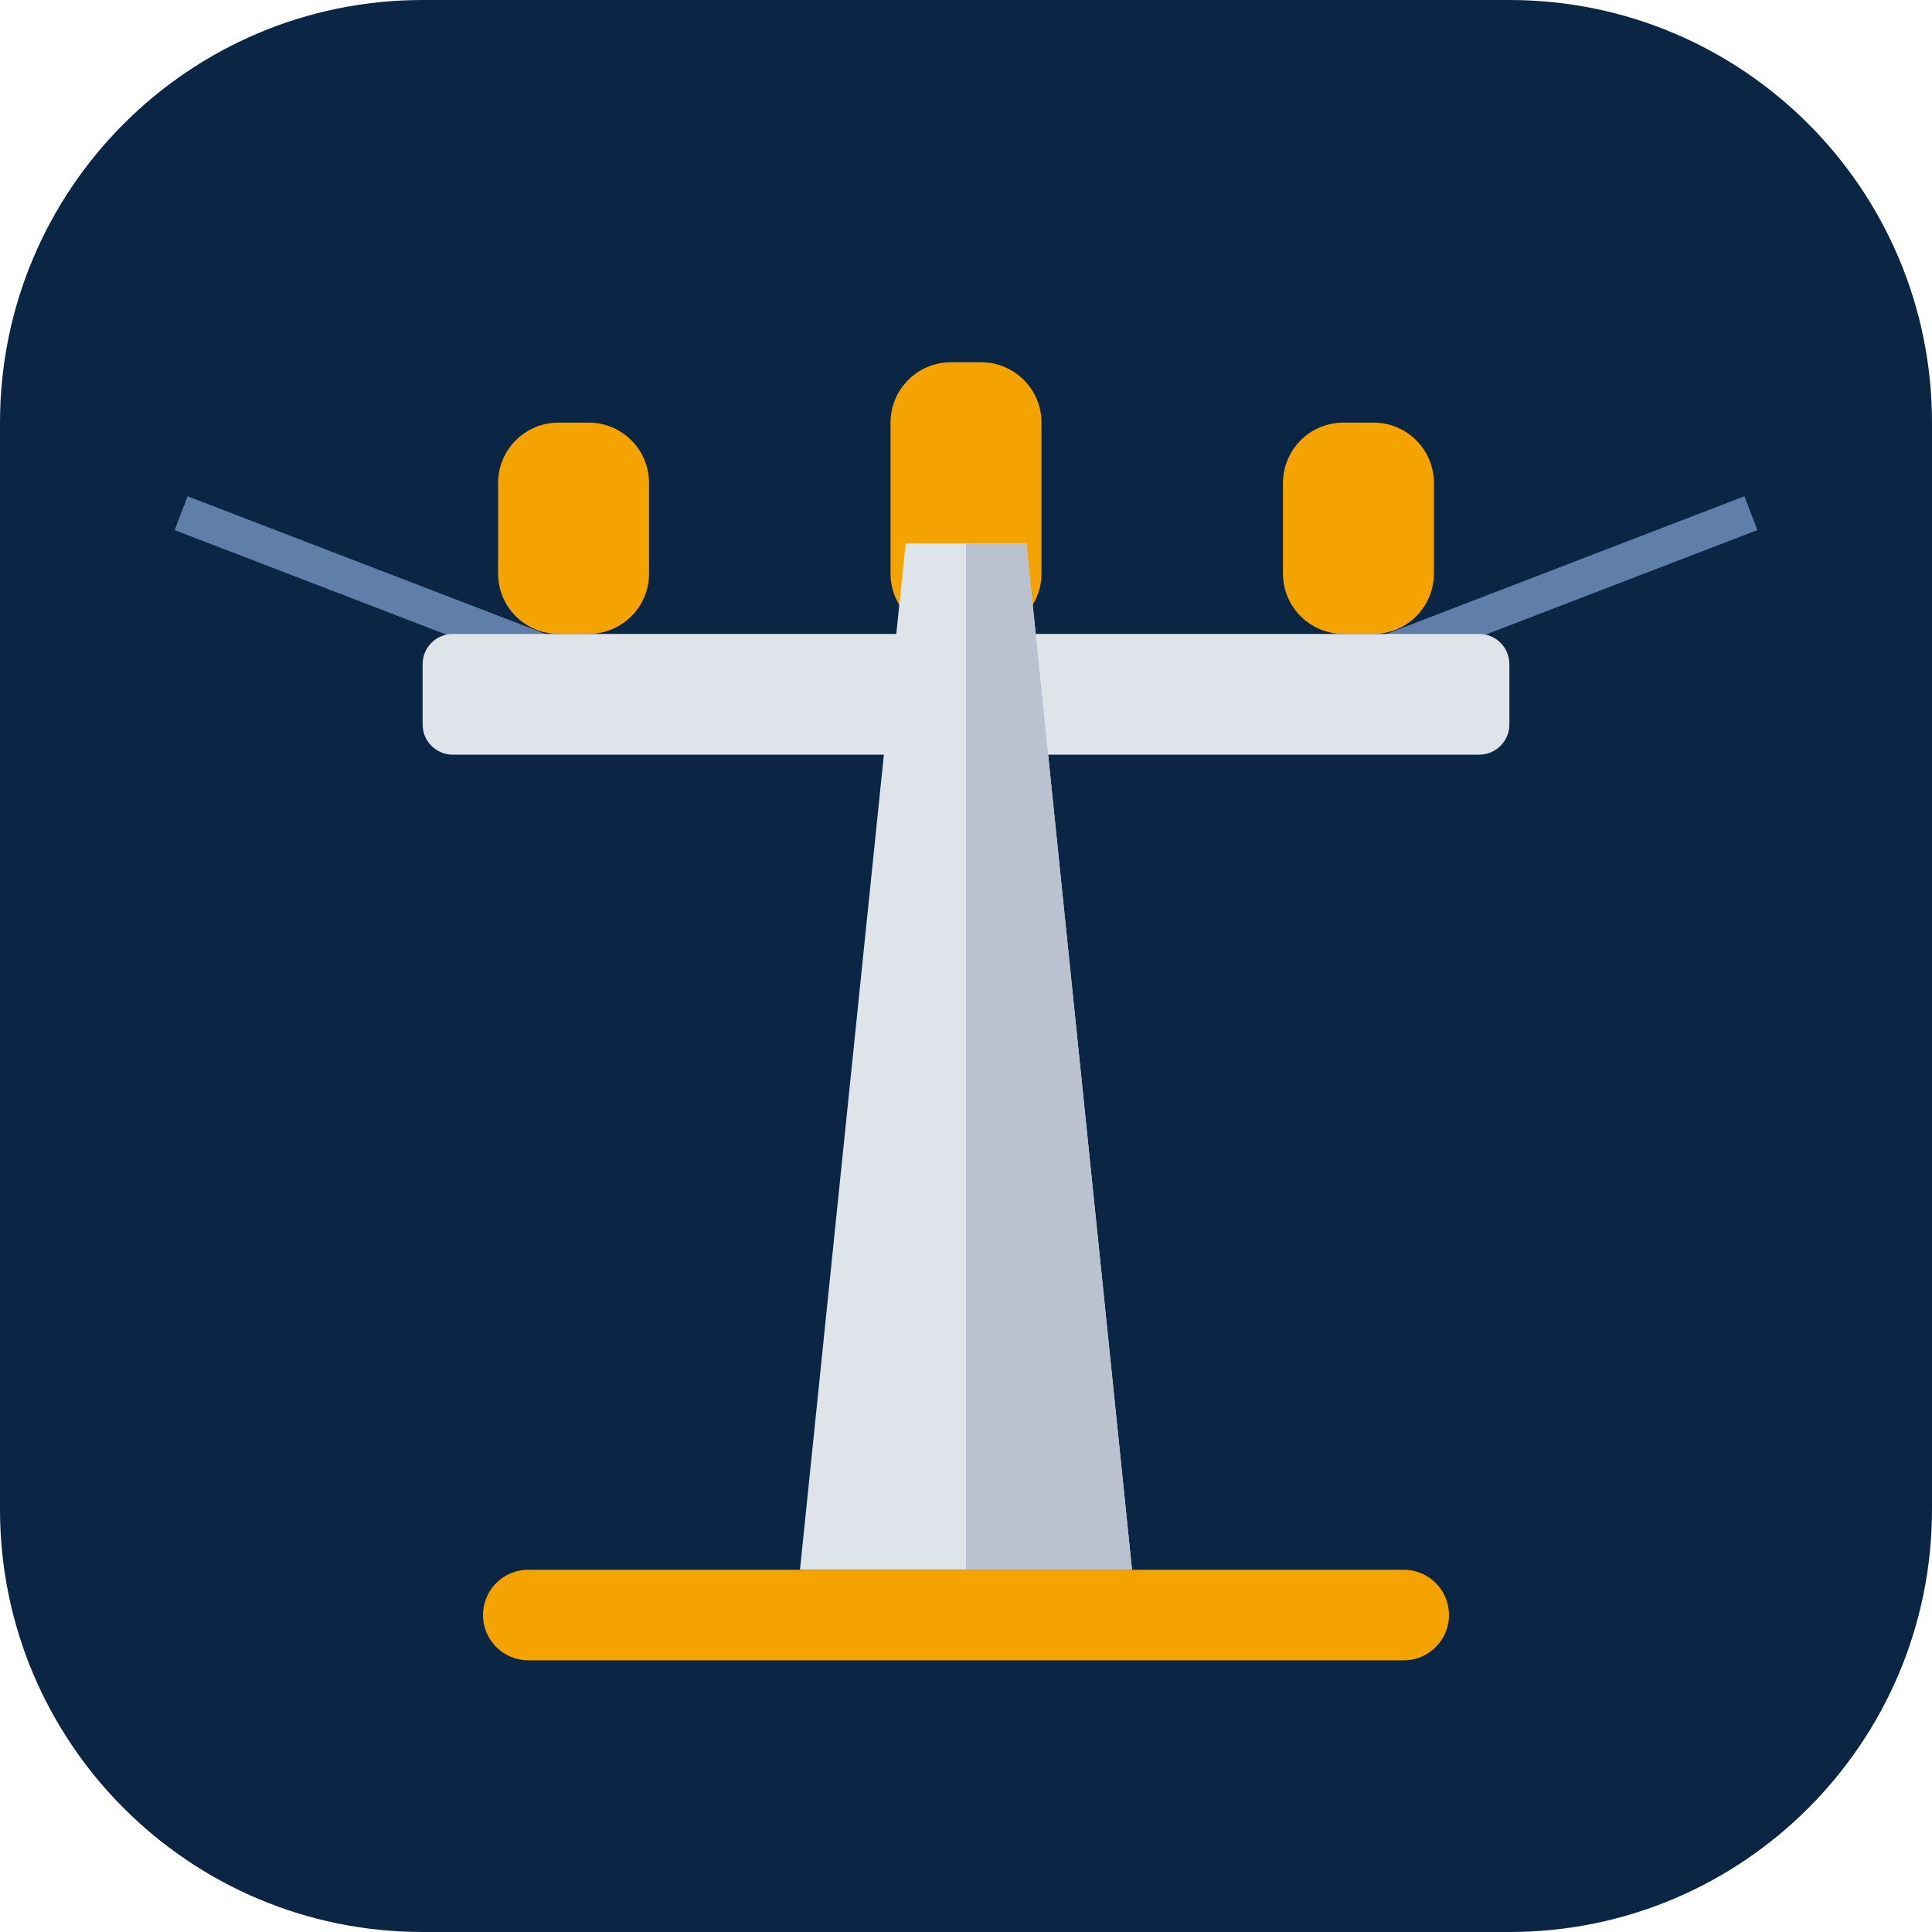
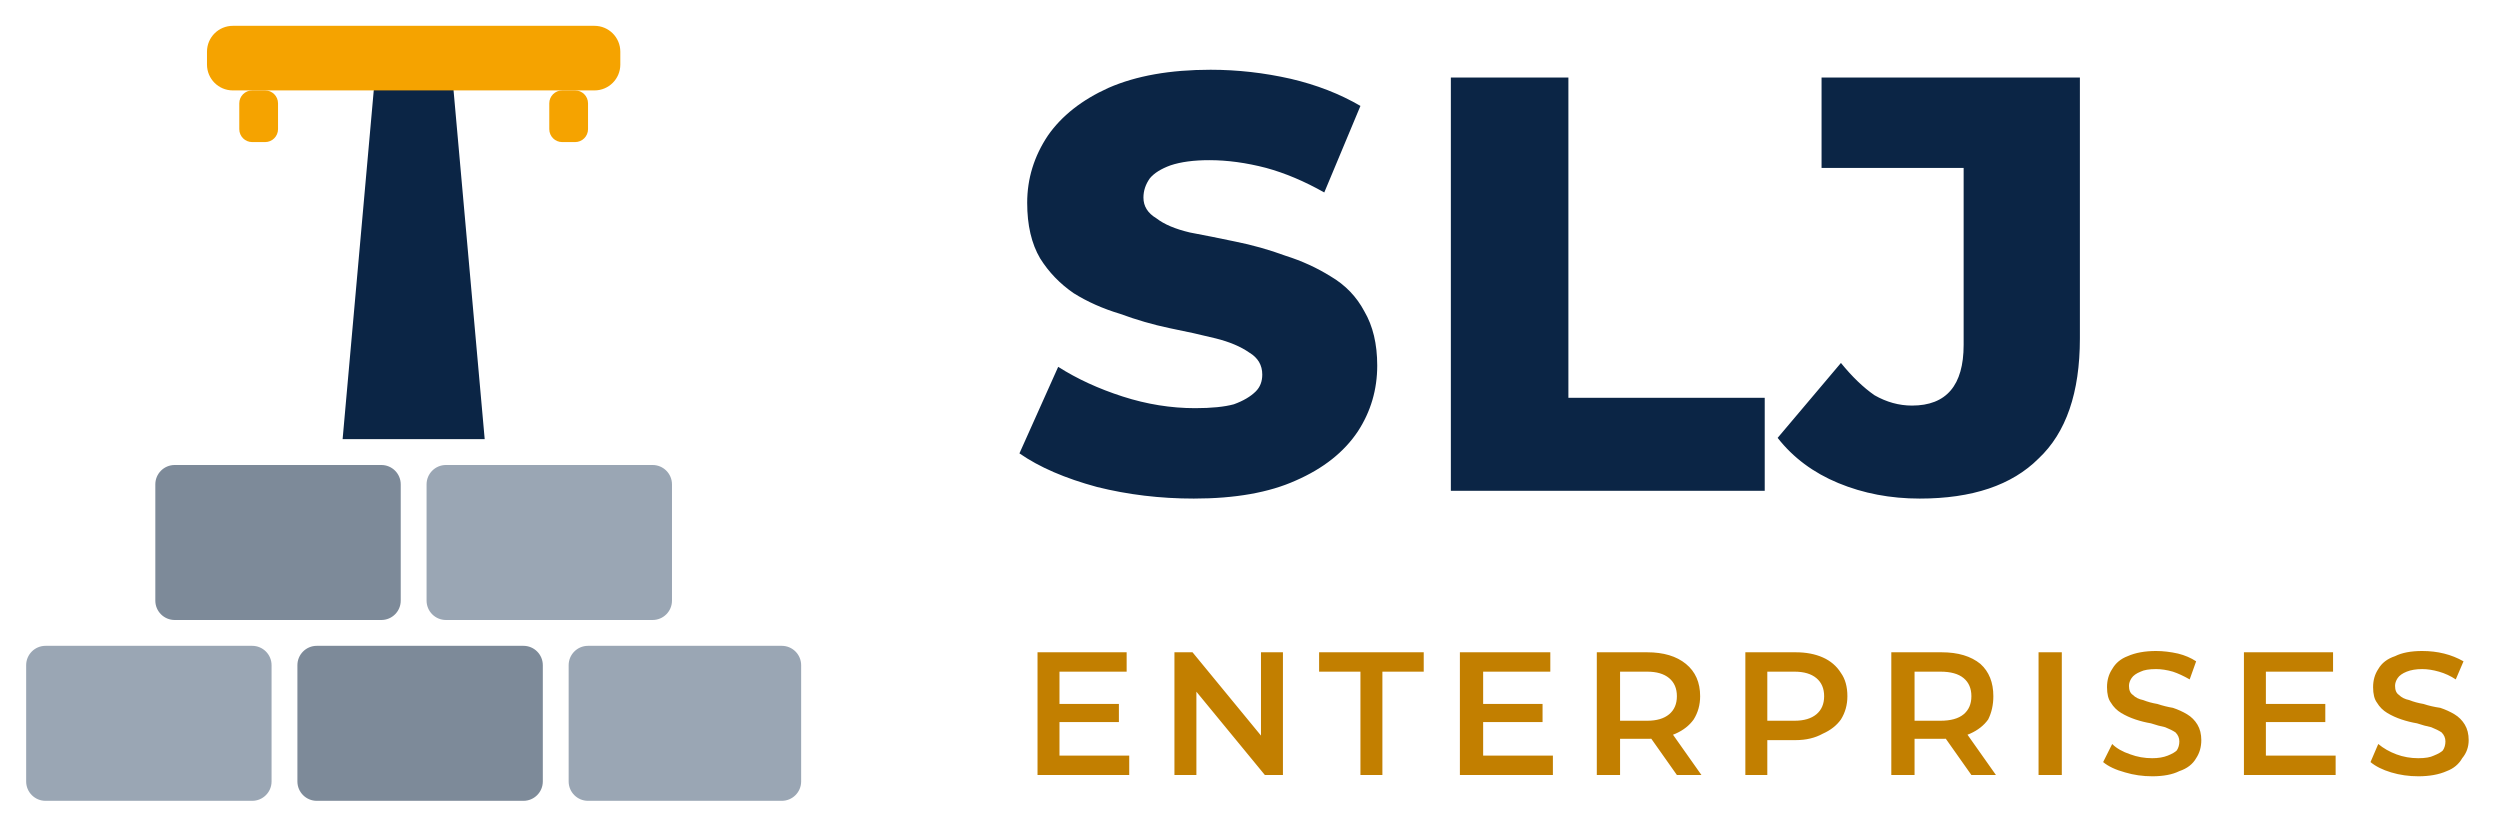
- <svg xmlns="http://www.w3.org/2000/svg" viewBox="0 0 64 64" width="64" height="64" role="img" aria-label="SLJ Enterprises">
-   <rect width="64" height="64" rx="14" fill="#0b2545" />
-   <path d="M6 17q13 5 13 5M45 22q13-5 13-5" fill="none" stroke="#5f7fa8" stroke-width="1.2" />
-   <rect x="14" y="21" width="36" height="4" rx="1" fill="#dfe4ea" />
-   <rect x="16.5" y="14" width="5" height="7" rx="2" fill="#f5a300" />
-   <rect x="29.5" y="12" width="5" height="9" rx="2" fill="#f5a300" />
-   <rect x="42.5" y="14" width="5" height="7" rx="2" fill="#f5a300" />
-   <path d="M30 18h4l3.5 34h-11z" fill="#dfe4ea" />
-   <path d="M32 18h2l3.5 34H32z" fill="#b9c2ce" />
-   <rect x="16" y="52" width="32" height="3" rx="1.5" fill="#f5a300" />
+ <svg xmlns="http://www.w3.org/2000/svg" viewBox="0 0 193.5 64" width="387.1" height="128" role="img" aria-label="SLJ Enterprises">
+   <g>
+     <rect x="2" y="50" width="19" height="12" rx="1.5" fill="#9aa6b4" />
+     <rect x="23" y="50" width="19" height="12" rx="1.5" fill="#7d8a99" />
+     <rect x="44" y="50" width="18" height="12" rx="1.5" fill="#9aa6b4" />
+     <rect x="12" y="36" width="19" height="12" rx="1.5" fill="#7d8a99" />
+     <rect x="33" y="36" width="19" height="12" rx="1.5" fill="#9aa6b4" />
+     <path d="M29 6h6l2.5 28h-11z" fill="#0b2545" />
+     <rect x="16" y="2" width="32" height="5" rx="2" fill="#f5a300" />
+     <rect x="18.5" y="7" width="3" height="4" rx="1" fill="#f5a300" />
+     <rect x="42.5" y="7" width="3" height="4" rx="1" fill="#f5a300" />
+   </g>
+   <path fill="#0b2545" d="M92.4 38.6Q88.5 38.6 84.9 37.7Q81.2 36.7 78.9 35.1L81.9 28.4Q84.1 29.8 86.9 30.7Q89.7 31.6 92.5 31.6Q94.4 31.6 95.5 31.3Q96.6 30.9 97.2 30.3Q97.7 29.8 97.7 29Q97.7 27.9 96.7 27.3Q95.7 26.6 94.1 26.2Q92.5 25.8 90.5 25.4Q88.6 25 86.7 24.3Q84.7 23.7 83.1 22.7Q81.5 21.6 80.5 20Q79.5 18.3 79.5 15.7Q79.5 12.9 81.1 10.5Q82.7 8.2 85.8 6.8Q89 5.4 93.7 5.4Q96.8 5.4 99.9 6.1Q102.9 6.8 105.3 8.2L102.5 14.9Q100.2 13.6 98 13Q95.7 12.4 93.6 12.4Q91.8 12.4 90.6 12.8Q89.5 13.2 89 13.8Q88.5 14.5 88.5 15.3Q88.5 16.3 89.5 16.9Q90.4 17.6 92.1 18Q93.7 18.3 95.6 18.7Q97.6 19.1 99.5 19.8Q101.4 20.4 103 21.4Q104.7 22.4 105.6 24.1Q106.6 25.8 106.6 28.3Q106.6 31.1 105.1 33.4Q103.5 35.8 100.3 37.2Q97.2 38.6 92.4 38.6Z M112.3 38V6H121.4V30.8H136.6V38Z M148.6 38.6Q145.2 38.6 142.3 37.4Q139.4 36.2 137.6 33.9L142.5 28.1Q143.8 29.7 145.1 30.6Q146.5 31.4 148 31.4Q152 31.4 152 26.7V13H141V6H161V26.2Q161 32.5 157.8 35.5Q154.7 38.6 148.6 38.6Z" />
+   <path fill="#c27f00" d="M80.3 60V50.5H87.2V52H82V58.5H87.4V60ZM81.9 55.9V54.5H86.6V55.9Z M90.9 60V50.5H92.3L98.3 57.8H97.6V50.5H99.3V60H97.9L91.9 52.7H92.6V60Z M105.3 60V52H102.1V50.5H110.2V52H107V60Z M113 60V50.5H120V52H114.8V58.5H120.2V60ZM114.7 55.9V54.5H119.4V55.9Z M123.6 60V50.5H127.5Q129.4 50.5 130.5 51.4Q131.6 52.3 131.6 53.9Q131.6 54.9 131.1 55.7Q130.6 56.4 129.7 56.8Q128.8 57.2 127.5 57.2H124.6L125.4 56.4V60ZM129.8 60 127.4 56.6H129.3L131.7 60ZM125.4 56.6 124.6 55.8H127.5Q128.6 55.8 129.2 55.3Q129.8 54.8 129.8 53.9Q129.8 53 129.2 52.5Q128.6 52 127.5 52H124.6L125.4 51.1Z M135.1 60V50.5H139Q140.2 50.5 141.1 50.9Q142 51.3 142.5 52.1Q143 52.8 143 53.9Q143 54.9 142.5 55.7Q142 56.4 141.1 56.8Q140.2 57.3 139 57.3H136L136.8 56.4V60ZM136.8 56.6 136 55.8H138.9Q140 55.8 140.6 55.3Q141.2 54.8 141.2 53.9Q141.2 53 140.6 52.5Q140 52 138.9 52H136L136.8 51.1Z M146.4 60V50.5H150.3Q152.2 50.5 153.3 51.4Q154.3 52.3 154.3 53.9Q154.3 54.9 153.9 55.7Q153.4 56.4 152.5 56.8Q151.6 57.2 150.3 57.2H147.4L148.2 56.4V60ZM152.6 60 150.2 56.6H152.1L154.5 60ZM148.2 56.6 147.4 55.8H150.2Q151.4 55.8 152 55.3Q152.6 54.8 152.6 53.9Q152.6 53 152 52.5Q151.4 52 150.2 52H147.4L148.2 51.1Z M157.8 60V50.5H159.6V60Z M166.6 60.1Q165.5 60.1 164.5 59.8Q163.4 59.5 162.8 59L163.5 57.6Q164 58.1 164.9 58.4Q165.7 58.7 166.6 58.7Q167.3 58.7 167.8 58.5Q168.3 58.3 168.5 58.1Q168.7 57.8 168.7 57.4Q168.7 57 168.4 56.7Q168.1 56.5 167.6 56.3Q167.1 56.2 166.5 56Q165.9 55.9 165.3 55.7Q164.7 55.5 164.2 55.2Q163.7 54.9 163.4 54.4Q163.1 54 163.1 53.2Q163.1 52.4 163.5 51.8Q163.9 51.1 164.7 50.8Q165.6 50.4 166.9 50.4Q167.7 50.4 168.6 50.6Q169.4 50.8 170 51.2L169.5 52.6Q168.8 52.2 168.2 52Q167.5 51.8 166.9 51.8Q166.1 51.8 165.7 52Q165.2 52.2 165 52.5Q164.8 52.8 164.8 53.1Q164.8 53.6 165.1 53.8Q165.4 54.1 165.9 54.2Q166.4 54.4 167 54.5Q167.6 54.7 168.2 54.8Q168.8 55 169.3 55.3Q169.8 55.6 170.1 56.1Q170.4 56.6 170.4 57.3Q170.4 58.1 170 58.7Q169.6 59.4 168.7 59.7Q167.9 60.1 166.6 60.1Z M173.7 60V50.5H180.6V52H175.4V58.5H180.8V60ZM175.3 55.9V54.5H180V55.9Z M187.2 60.1Q186.1 60.1 185.1 59.8Q184.1 59.5 183.5 59L184.1 57.6Q184.7 58.1 185.5 58.4Q186.3 58.7 187.2 58.7Q188 58.7 188.4 58.5Q188.9 58.3 189.1 58.1Q189.3 57.8 189.3 57.4Q189.3 57 189 56.7Q188.7 56.5 188.2 56.3Q187.7 56.2 187.1 56Q186.5 55.9 185.9 55.7Q185.3 55.5 184.8 55.2Q184.3 54.9 184 54.4Q183.7 54 183.7 53.2Q183.7 52.4 184.1 51.8Q184.5 51.1 185.4 50.8Q186.2 50.4 187.5 50.4Q188.4 50.4 189.2 50.6Q190 50.8 190.7 51.2L190.1 52.6Q189.5 52.2 188.8 52Q188.1 51.8 187.5 51.8Q186.8 51.8 186.3 52Q185.8 52.2 185.6 52.5Q185.4 52.8 185.4 53.1Q185.4 53.6 185.7 53.8Q186 54.1 186.5 54.2Q187 54.4 187.6 54.5Q188.2 54.7 188.9 54.8Q189.5 55 190 55.3Q190.5 55.6 190.8 56.1Q191.1 56.6 191.1 57.3Q191.1 58.1 190.6 58.7Q190.2 59.4 189.4 59.7Q188.5 60.1 187.2 60.1Z" />
</svg>
